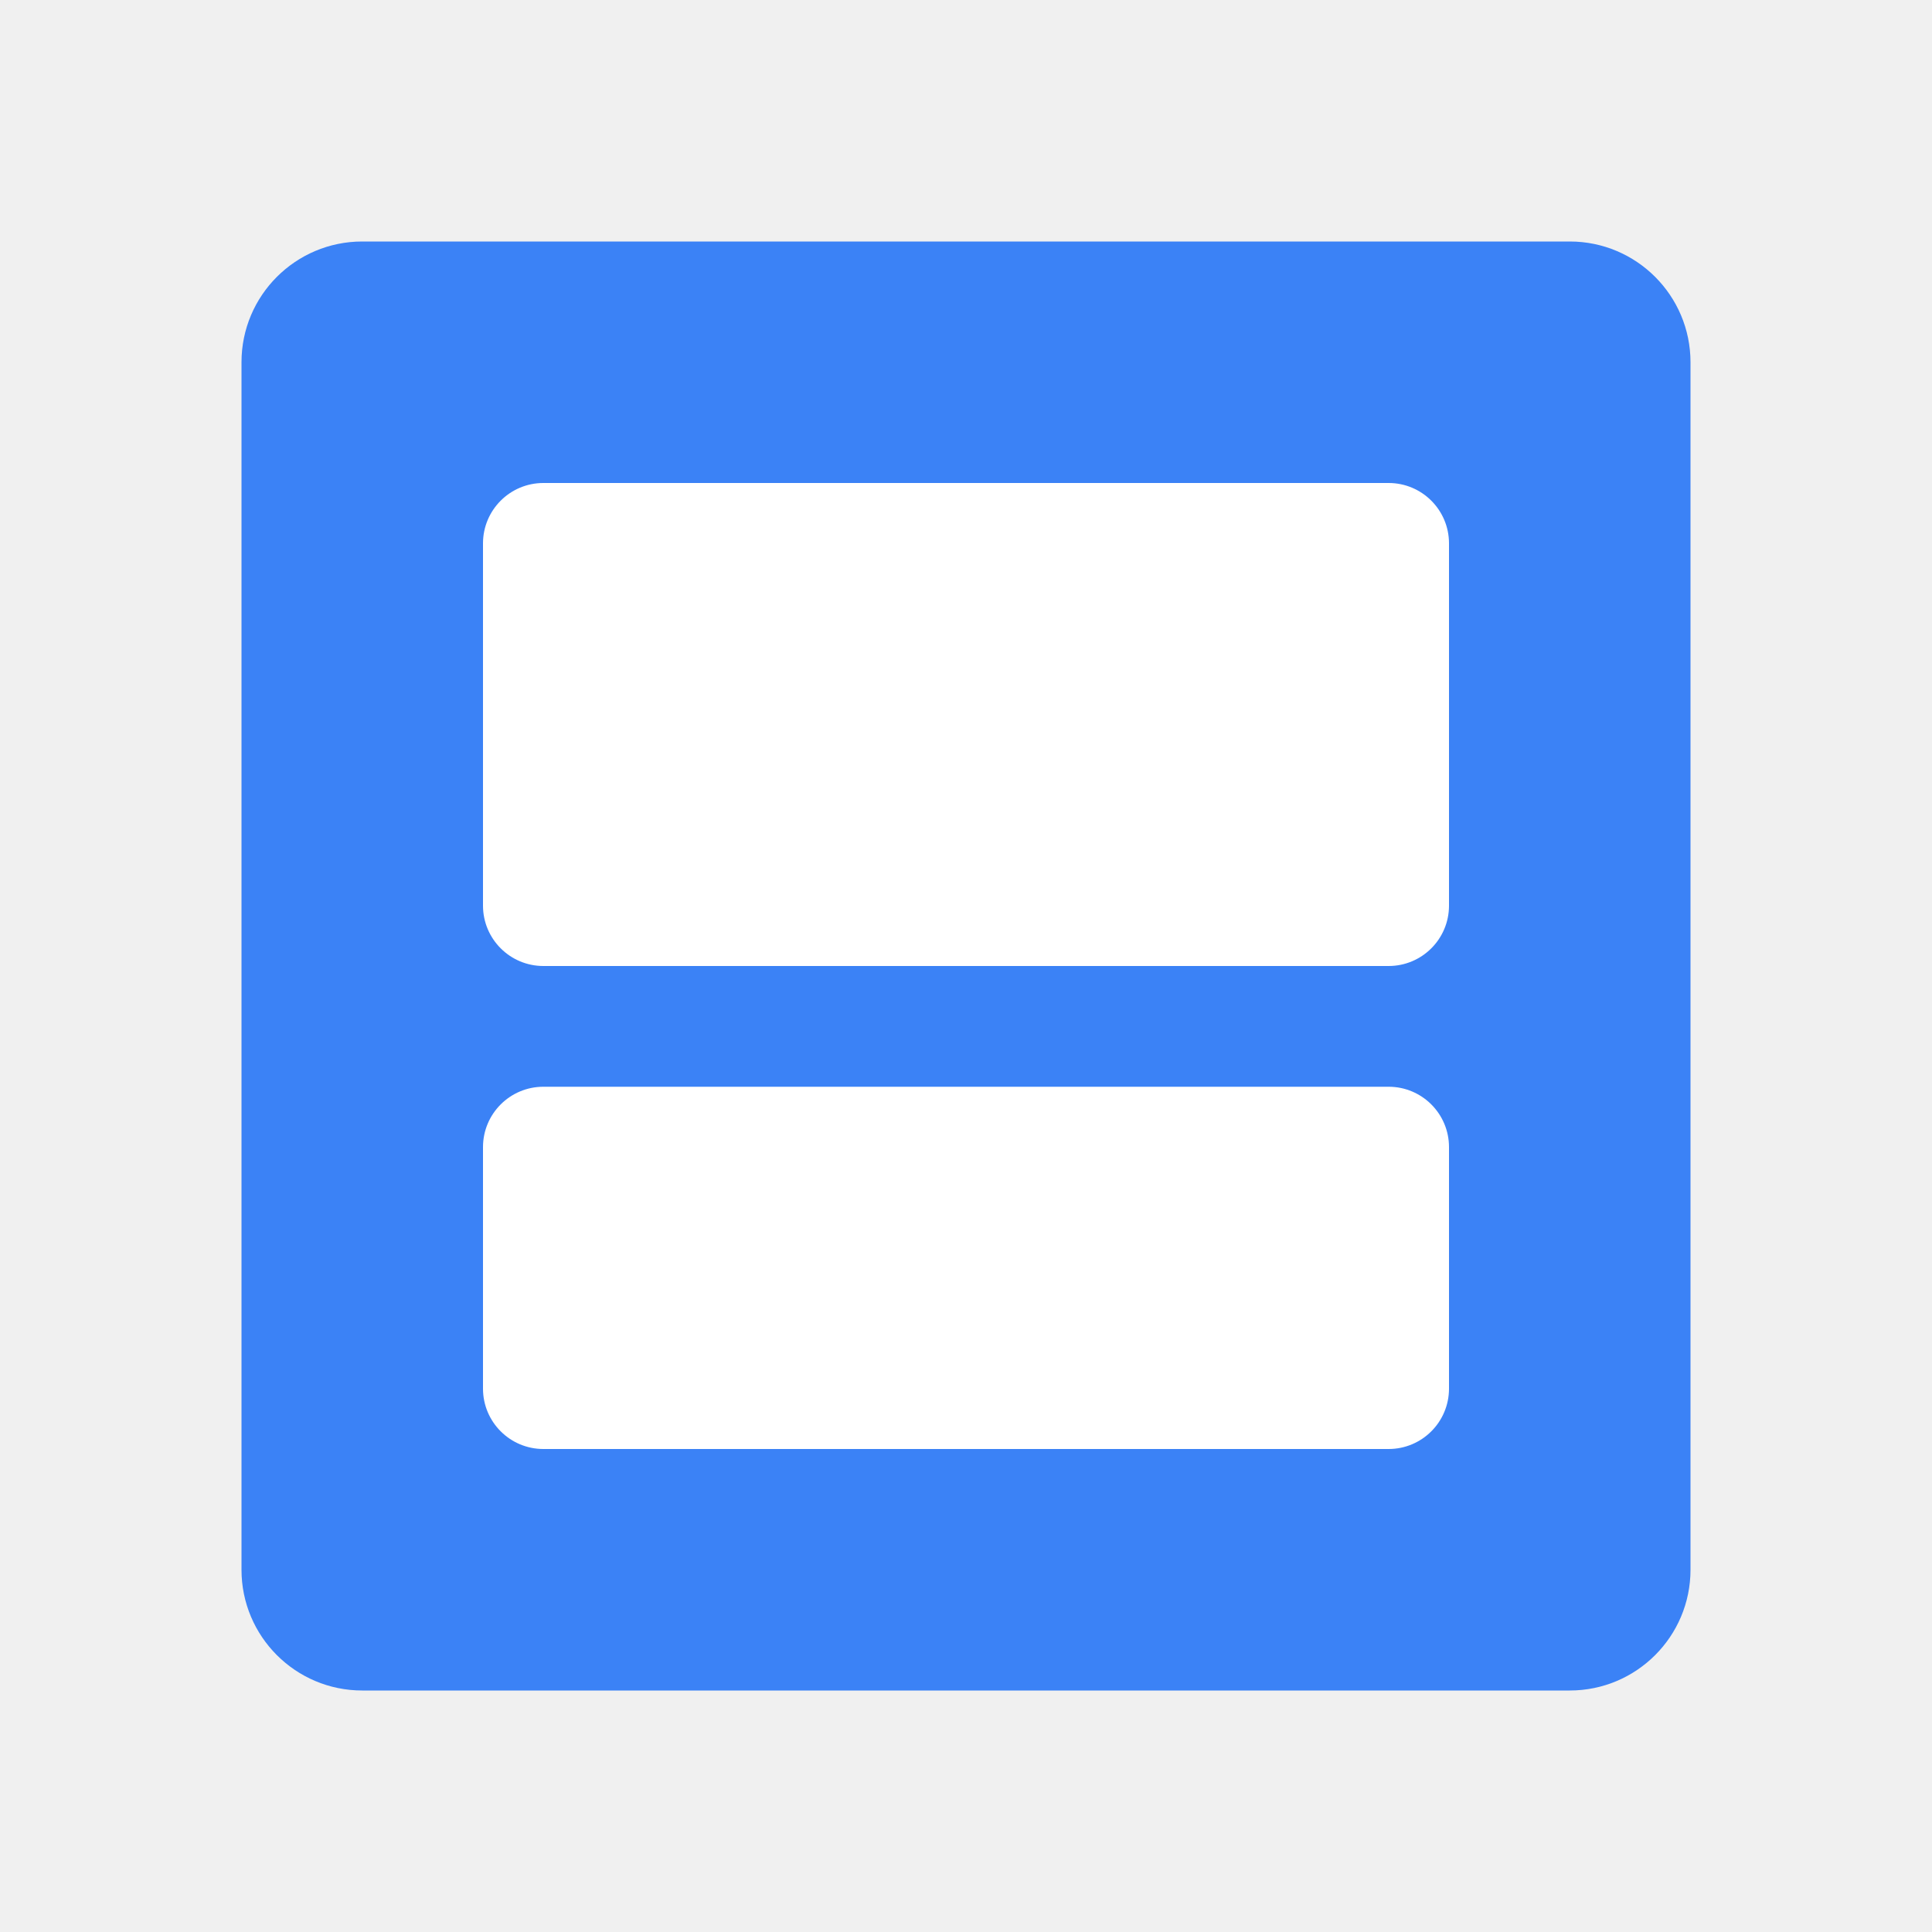
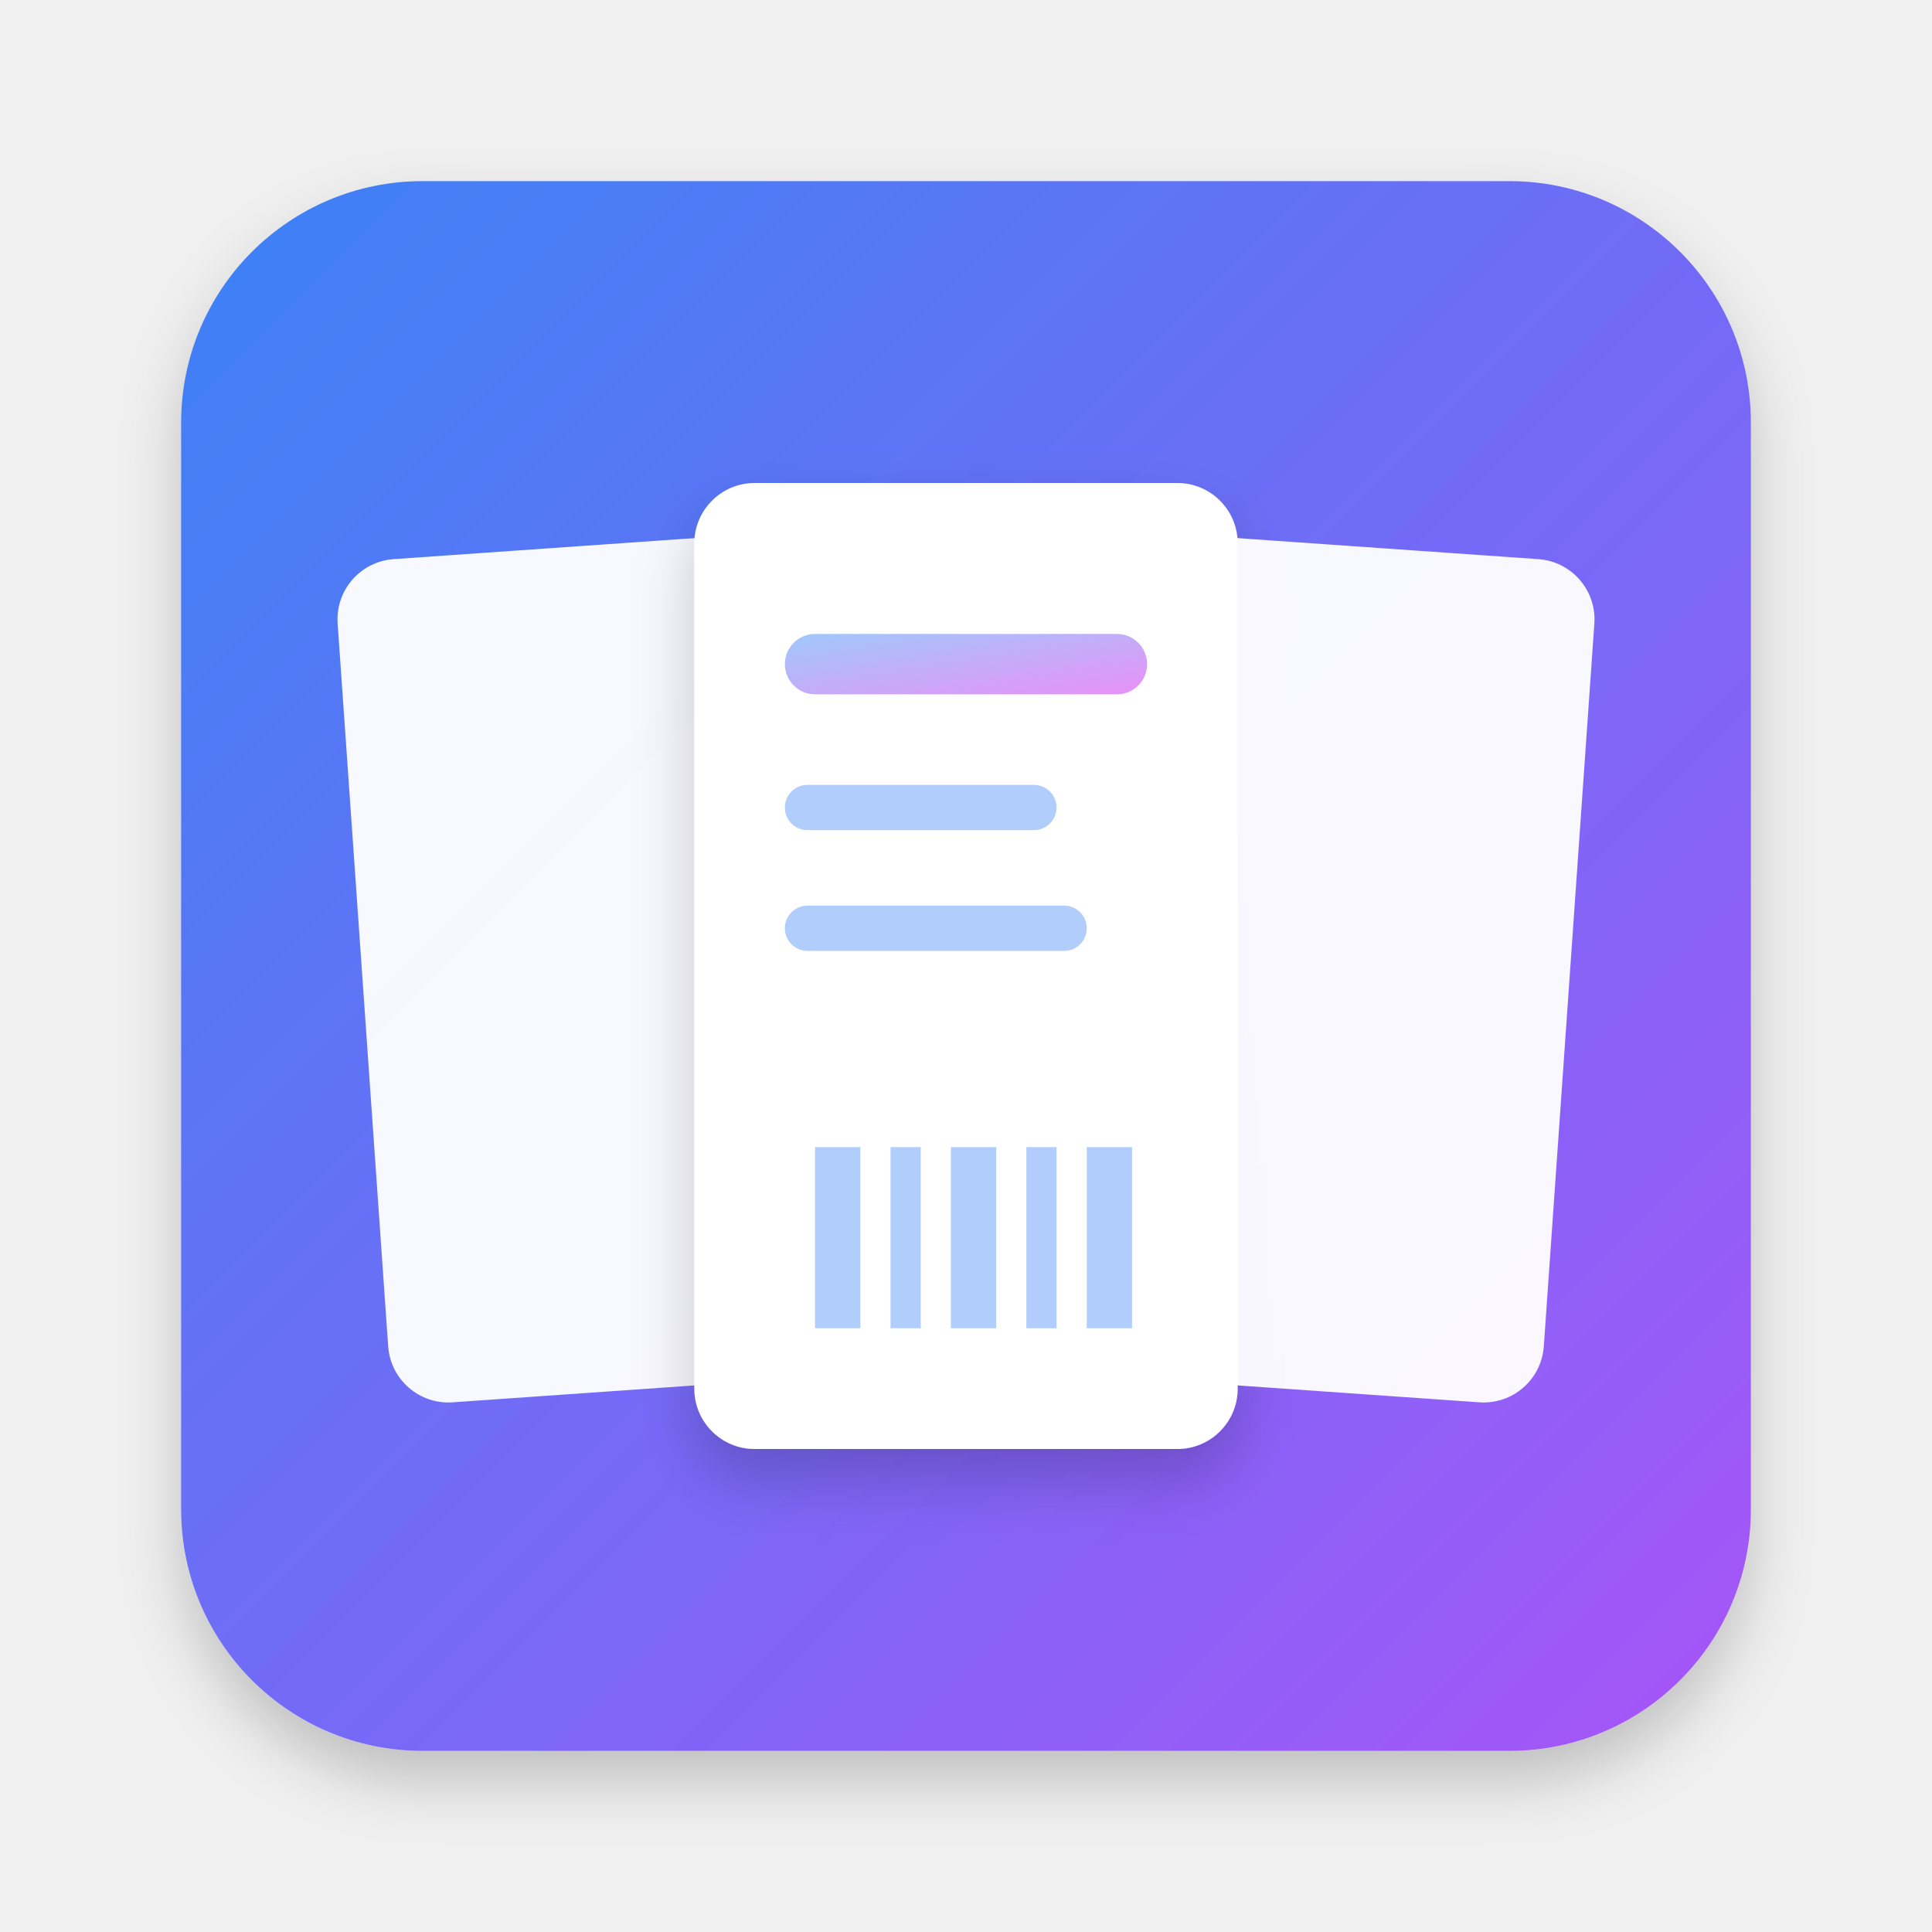
<svg xmlns="http://www.w3.org/2000/svg" width="64" height="64" viewBox="0 0 64 64" fill="none">
-   <rect x="8" y="8" width="48" height="48" rx="4" fill="#3B82F6" />
-   <rect x="16" y="16" width="32" height="16" rx="2" fill="white" />
-   <rect x="16" y="36" width="32" height="12" rx="2" fill="white" />
+   <defs>
+     <linearGradient id="bgGradient" x1="0%" y1="0%" x2="100%" y2="100%">
+       <stop offset="0%" style="stop-color:#3B82F6;stop-opacity:1" />
+       <stop offset="100%" style="stop-color:#A855F7;stop-opacity:1" />
+     </linearGradient>
+     <linearGradient id="accentGradient" x1="0%" y1="0%" x2="100%" y2="100%">
+       <stop offset="0%" style="stop-color:#60A5FA;stop-opacity:1" />
+       <stop offset="100%" style="stop-color:#D946EF;stop-opacity:1" />
+     </linearGradient>
+     <filter id="shadow" x="-50%" y="-50%" width="200%" height="200%">
+       <feGaussianBlur in="SourceAlpha" stdDeviation="1" />
+       <feOffset dx="0" dy="1" result="offsetblur" />
+       <feComponentTransfer>
+         <feFuncA type="linear" slope="0.2" />
+       </feComponentTransfer>
+       <feMerge>
+         <feMergeNode />
+         <feMergeNode in="SourceGraphic" />
+       </feMerge>
+     </filter>
+   </defs>
+   <rect x="6" y="6" width="52" height="52" rx="8" fill="url(#bgGradient)" filter="url(#shadow)" />
+   <rect x="12" y="18" width="18" height="28" rx="2" fill="white" opacity="0.95" transform="rotate(-4 21 32)" />
+   <rect x="23" y="16" width="18" height="32" rx="2" fill="white" filter="url(#shadow)" />
+   <rect x="34" y="18" width="18" height="28" rx="2" fill="white" opacity="0.95" transform="rotate(4 43 32)" />
+   <path d="M 15 32 L 18 32" stroke="url(#accentGradient)" stroke-width="2" stroke-linecap="round" />
+   <path d="M 49 32 L 46 32" stroke="url(#accentGradient)" stroke-width="2" stroke-linecap="round" />
+   <rect x="26" y="21" width="12" height="2" rx="1" fill="url(#accentGradient)" opacity="0.6" />
+   <rect x="26" y="26" width="9" height="1.5" rx="0.75" fill="#3B82F6" opacity="0.4" />
+   <rect x="26" y="30" width="10" height="1.5" rx="0.75" fill="#3B82F6" opacity="0.4" />
+   <g opacity="0.4">
+     <rect x="27" y="38" width="1.5" height="6" fill="#3B82F6" />
+     <rect x="29.5" y="38" width="1" height="6" fill="#3B82F6" />
+     <rect x="31.5" y="38" width="1.5" height="6" fill="#3B82F6" />
+     <rect x="34" y="38" width="1" height="6" fill="#3B82F6" />
+     <rect x="36" y="38" width="1.5" height="6" fill="#3B82F6" />
+   </g>
</svg>
